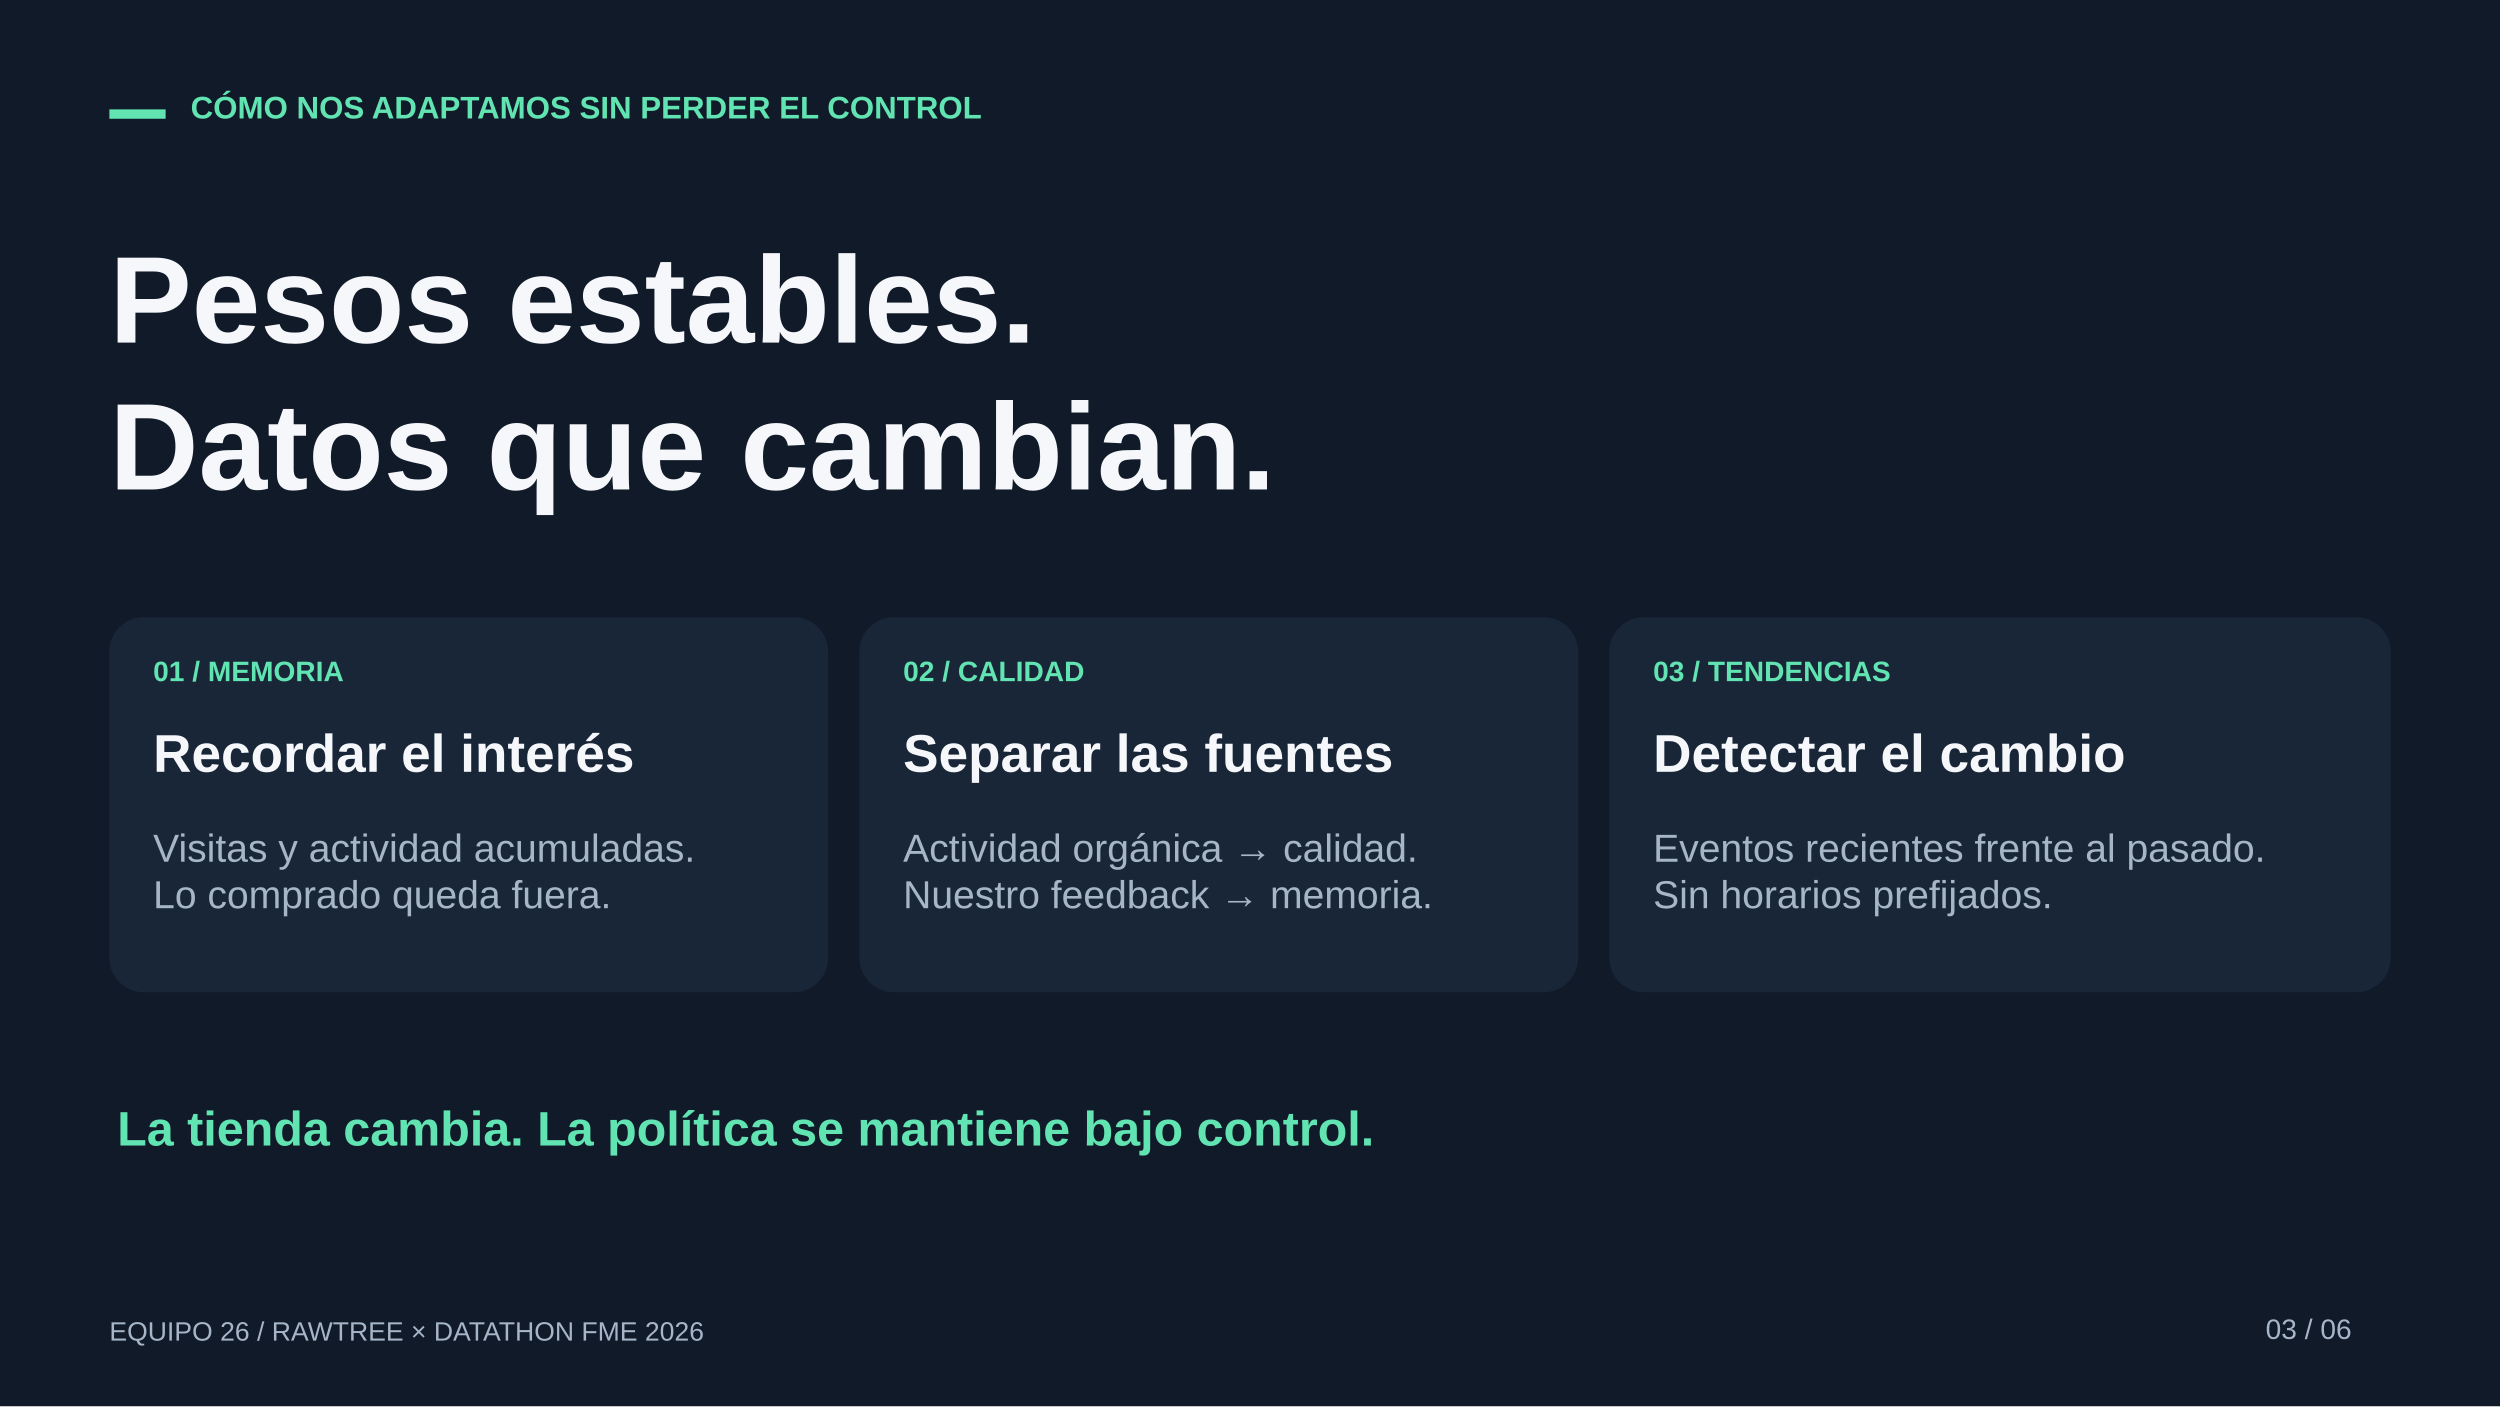
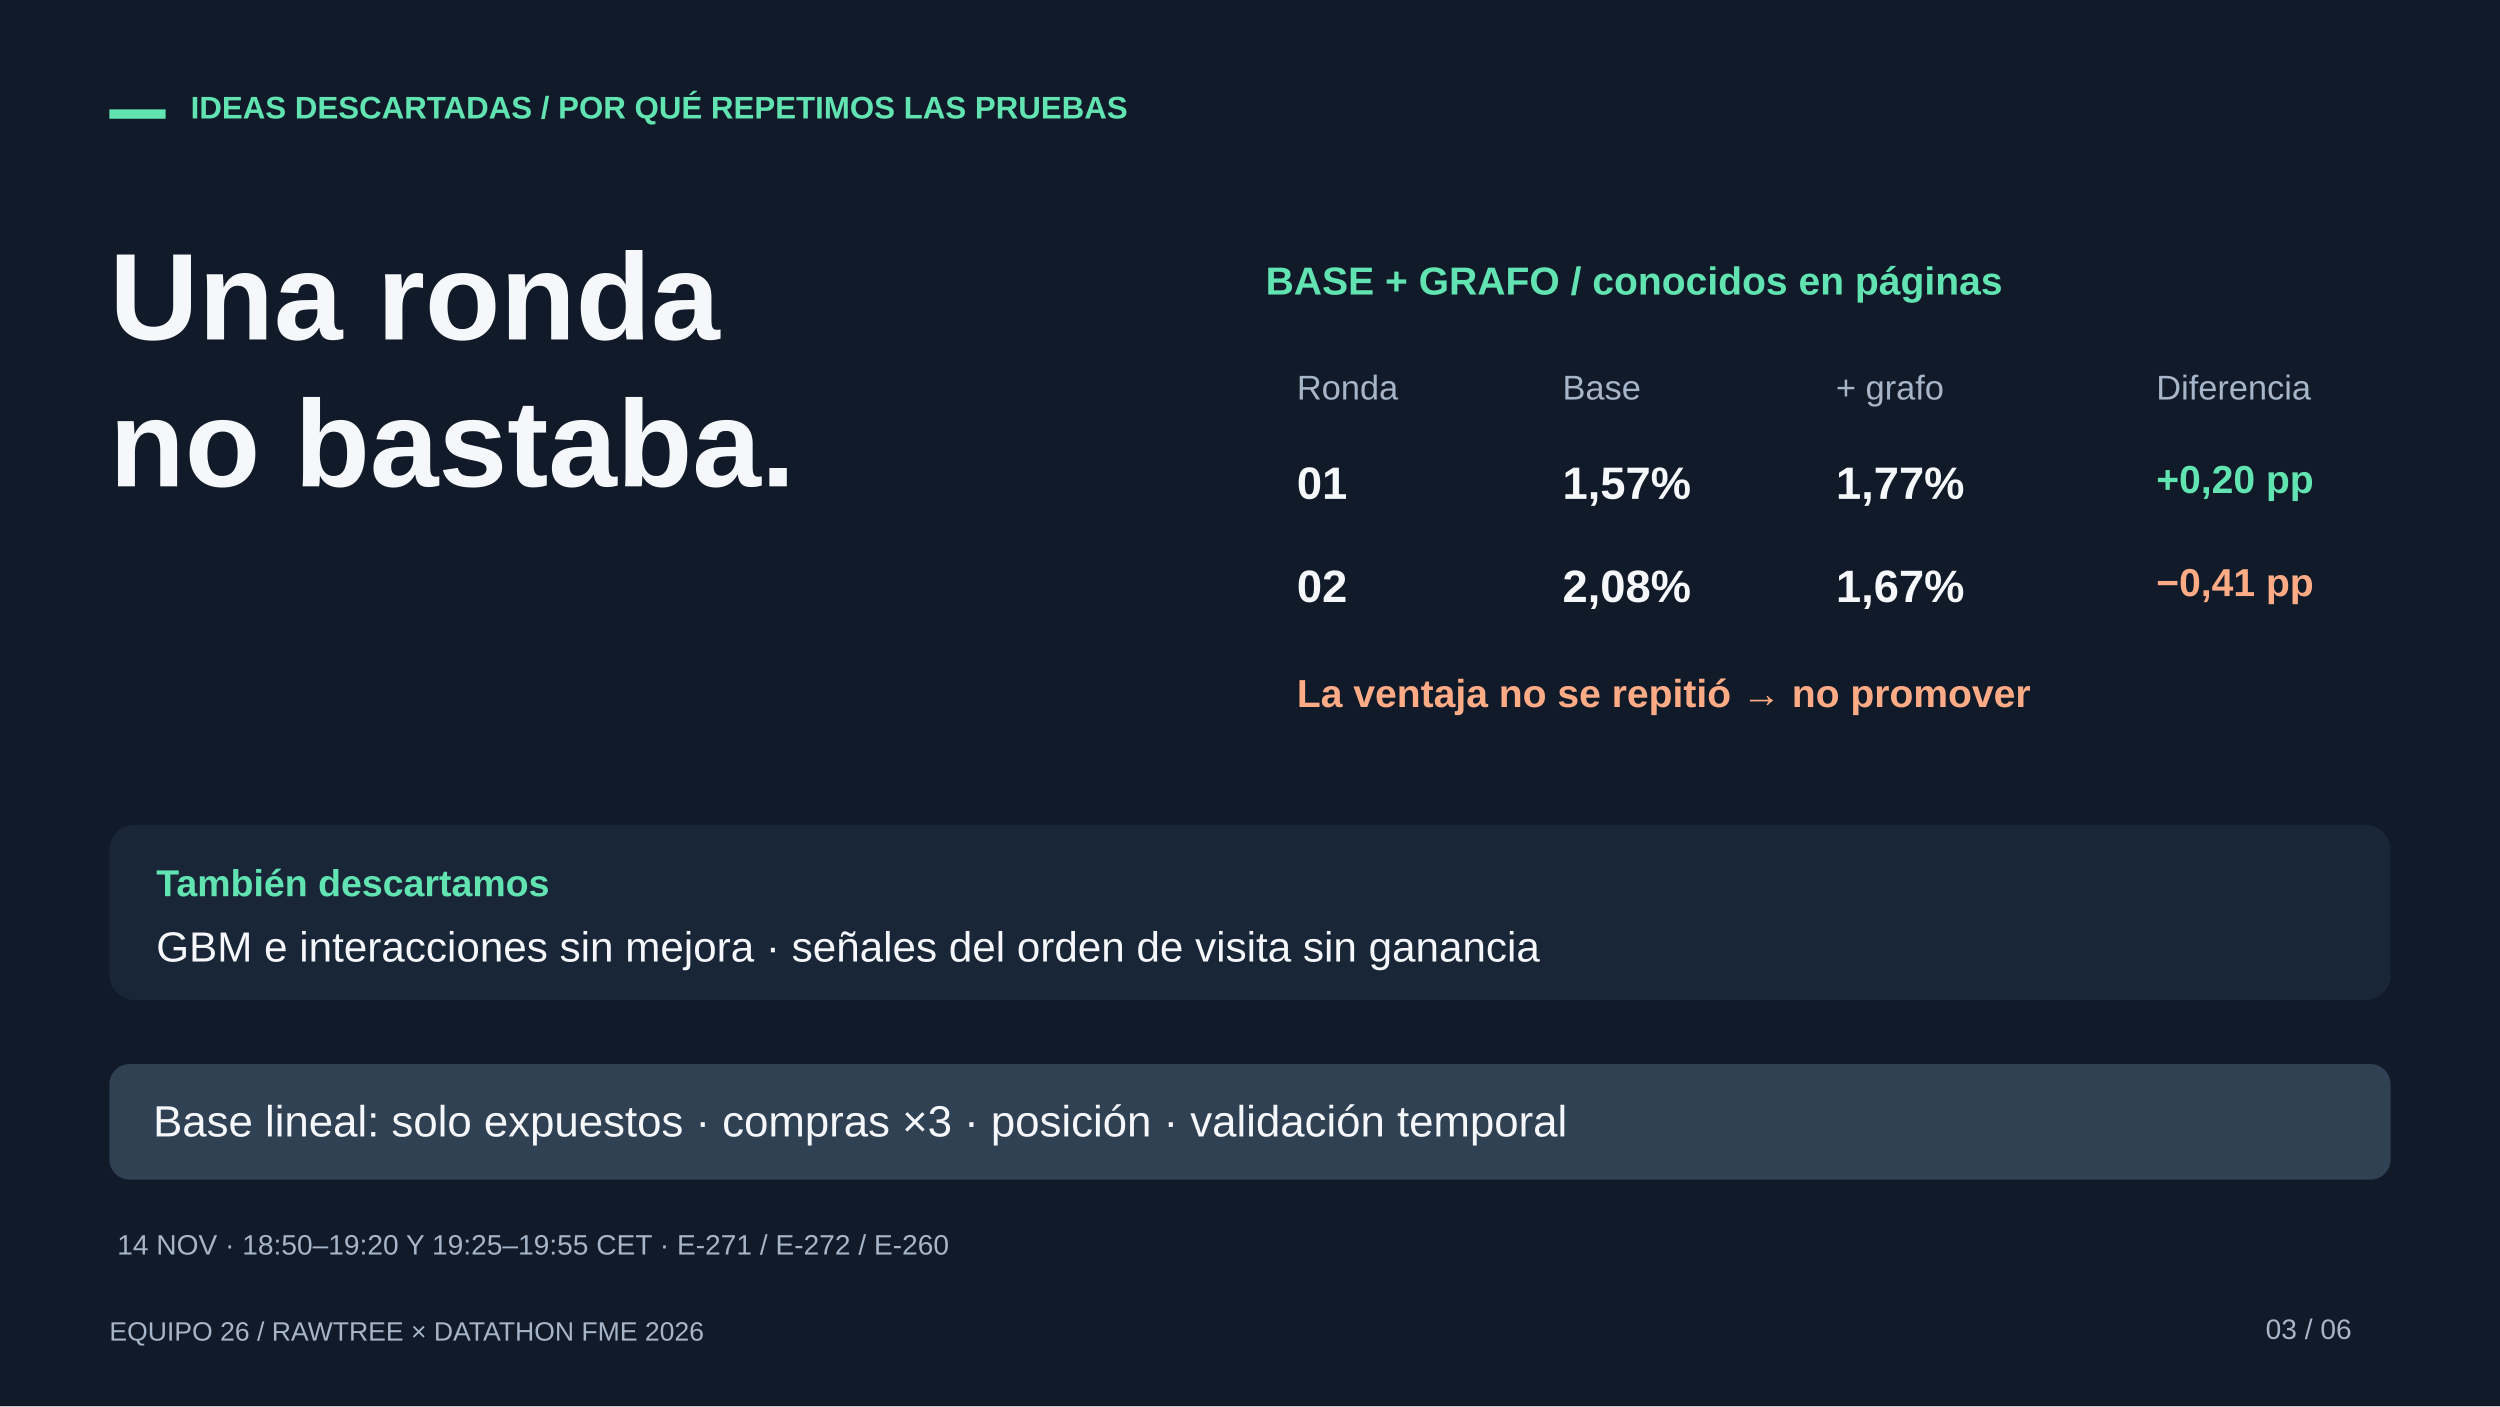
- <svg xmlns="http://www.w3.org/2000/svg" viewBox="0 0 1600 900" role="img" aria-label="Pesos estables. Datos que cambian.">
+ <svg xmlns="http://www.w3.org/2000/svg" viewBox="0 0 1600 900" role="img" aria-label="Una ronda no bastaba.">
  <rect x="0" y="0" width="1600" height="900" rx="0" fill="#101A29" />
  <rect x="70" y="70" width="36" height="6" rx="0" fill="#61E4B1" />
  <text fill="#61E4B1" font-family="Arial, sans-serif" font-size="20" font-weight="700">
-     <tspan x="122" y="75.8">CÓMO NOS ADAPTAMOS SIN PERDER EL CONTROL</tspan>
+     <tspan x="122" y="75.8">IDEAS DESCARTADAS / POR QUÉ REPETIMOS LAS PRUEBAS</tspan>
  </text>
  <text fill="#A6B5C8" font-family="Arial, sans-serif" font-size="17" font-weight="400">
    <tspan x="70" y="857.98">EQUIPO 26  /  RAWTREE × DATATHON FME 2026</tspan>
  </text>
  <text fill="#A6B5C8" font-family="Arial, sans-serif" font-size="18" font-weight="400">
    <tspan x="1450" y="856.92">03 / 06</tspan>
  </text>
  <text fill="#F5F7FA" font-family="Arial, sans-serif" font-size="79" font-weight="700">
-     <tspan x="70" y="219.26">Pesos estables.</tspan>
-     <tspan x="70" y="313.27">Datos que cambian.</tspan>
+     <tspan x="70" y="217.26">Una ronda</tspan>
+     <tspan x="70" y="311.27">no bastaba.</tspan>
  </text>
-   <rect x="70" y="395" width="460" height="240" rx="22" fill="#192638" />
-   <text fill="#61E4B1" font-family="Arial, sans-serif" font-size="18" font-weight="700">
-     <tspan x="98" y="435.92">01 / MEMORIA</tspan>
+   <text fill="#61E4B1" font-family="Arial, sans-serif" font-size="25" font-weight="700">
+     <tspan x="810" y="188.5">BASE + GRAFO / conocidos en páginas</tspan>
  </text>
-   <text fill="#F5F7FA" font-family="Arial, sans-serif" font-size="34" font-weight="700">
-     <tspan x="98" y="493.96">Recordar el interés</tspan>
+   <text fill="#A6B5C8" font-family="Arial, sans-serif" font-size="22" font-weight="400">
+     <tspan x="830" y="255.68">Ronda</tspan>
  </text>
-   <text fill="#A6B5C8" font-family="Arial, sans-serif" font-size="25" font-weight="400">
-     <tspan x="98" y="551.5">Visitas y actividad acumuladas.</tspan>
-     <tspan x="98" y="581.25">Lo comprado queda fuera.</tspan>
+   <text fill="#A6B5C8" font-family="Arial, sans-serif" font-size="22" font-weight="400">
+     <tspan x="1000" y="255.68">Base</tspan>
  </text>
-   <rect x="550" y="395" width="460" height="240" rx="22" fill="#192638" />
-   <text fill="#61E4B1" font-family="Arial, sans-serif" font-size="18" font-weight="700">
-     <tspan x="578" y="435.92">02 / CALIDAD</tspan>
+   <text fill="#A6B5C8" font-family="Arial, sans-serif" font-size="22" font-weight="400">
+     <tspan x="1175" y="255.68">+ grafo</tspan>
  </text>
-   <text fill="#F5F7FA" font-family="Arial, sans-serif" font-size="34" font-weight="700">
-     <tspan x="578" y="493.96">Separar las fuentes</tspan>
+   <text fill="#A6B5C8" font-family="Arial, sans-serif" font-size="22" font-weight="400">
+     <tspan x="1380" y="255.68">Diferencia</tspan>
  </text>
-   <text fill="#A6B5C8" font-family="Arial, sans-serif" font-size="25" font-weight="400">
-     <tspan x="578" y="551.5">Actividad orgánica → calidad.</tspan>
-     <tspan x="578" y="581.25">Nuestro feedback → memoria.</tspan>
+   <text fill="#F5F7FA" font-family="Arial, sans-serif" font-size="29" font-weight="700">
+     <tspan x="830" y="319.26">01</tspan>
  </text>
-   <rect x="1030" y="395" width="500" height="240" rx="22" fill="#192638" />
-   <text fill="#61E4B1" font-family="Arial, sans-serif" font-size="18" font-weight="700">
-     <tspan x="1058" y="435.92">03 / TENDENCIAS</tspan>
+   <text fill="#F5F7FA" font-family="Arial, sans-serif" font-size="29" font-weight="700">
+     <tspan x="1000" y="319.26">1,57%</tspan>
  </text>
-   <text fill="#F5F7FA" font-family="Arial, sans-serif" font-size="34" font-weight="700">
-     <tspan x="1058" y="493.96">Detectar el cambio</tspan>
+   <text fill="#F5F7FA" font-family="Arial, sans-serif" font-size="29" font-weight="700">
+     <tspan x="1175" y="319.26">1,77%</tspan>
  </text>
-   <text fill="#A6B5C8" font-family="Arial, sans-serif" font-size="25" font-weight="400">
-     <tspan x="1058" y="551.5">Eventos recientes frente al pasado.</tspan>
-     <tspan x="1058" y="581.25">Sin horarios prefijados.</tspan>
+   <text fill="#61E4B1" font-family="Arial, sans-serif" font-size="25" font-weight="700">
+     <tspan x="1380" y="315.5">+0,20 pp</tspan>
  </text>
-   <text fill="#61E4B1" font-family="Arial, sans-serif" font-size="31" font-weight="700">
-     <tspan x="75" y="733.14">La tienda cambia. La política se mantiene bajo control.</tspan>
+   <text fill="#F5F7FA" font-family="Arial, sans-serif" font-size="29" font-weight="700">
+     <tspan x="830" y="385.26">02</tspan>
+   </text>
+   <text fill="#F5F7FA" font-family="Arial, sans-serif" font-size="29" font-weight="700">
+     <tspan x="1000" y="385.26">2,08%</tspan>
+   </text>
+   <text fill="#F5F7FA" font-family="Arial, sans-serif" font-size="29" font-weight="700">
+     <tspan x="1175" y="385.26">1,67%</tspan>
+   </text>
+   <text fill="#FFAC86" font-family="Arial, sans-serif" font-size="25" font-weight="700">
+     <tspan x="1380" y="381.5">−0,41 pp</tspan>
+   </text>
+   <text fill="#FFAC86" font-family="Arial, sans-serif" font-size="25" font-weight="700">
+     <tspan x="830" y="452.5">La ventaja no se repitió → no promover</tspan>
+   </text>
+   <rect x="70" y="528" width="1460" height="112" rx="16" fill="#192638" />
+   <text fill="#61E4B1" font-family="Arial, sans-serif" font-size="24" font-weight="700">
+     <tspan x="100" y="573.56">También descartamos</tspan>
+   </text>
+   <text fill="#F5F7FA" font-family="Arial, sans-serif" font-size="27" font-weight="400">
+     <tspan x="100" y="615.38">GBM e interacciones sin mejora · señales del orden de visita sin ganancia</tspan>
+   </text>
+   <rect x="70" y="681" width="1460" height="74" rx="13" fill="#304154" />
+   <text fill="#F5F7FA" font-family="Arial, sans-serif" font-size="28" font-weight="400">
+     <tspan x="98" y="727.32">Base lineal: solo expuestos · compras ×3 · posición · validación temporal</tspan>
+   </text>
+   <text fill="#A6B5C8" font-family="Arial, sans-serif" font-size="18" font-weight="400">
+     <tspan x="75" y="802.92">14 NOV · 18:50–19:20 Y 19:25–19:55 CET · E-271 / E-272 / E-260</tspan>
  </text>
</svg>
